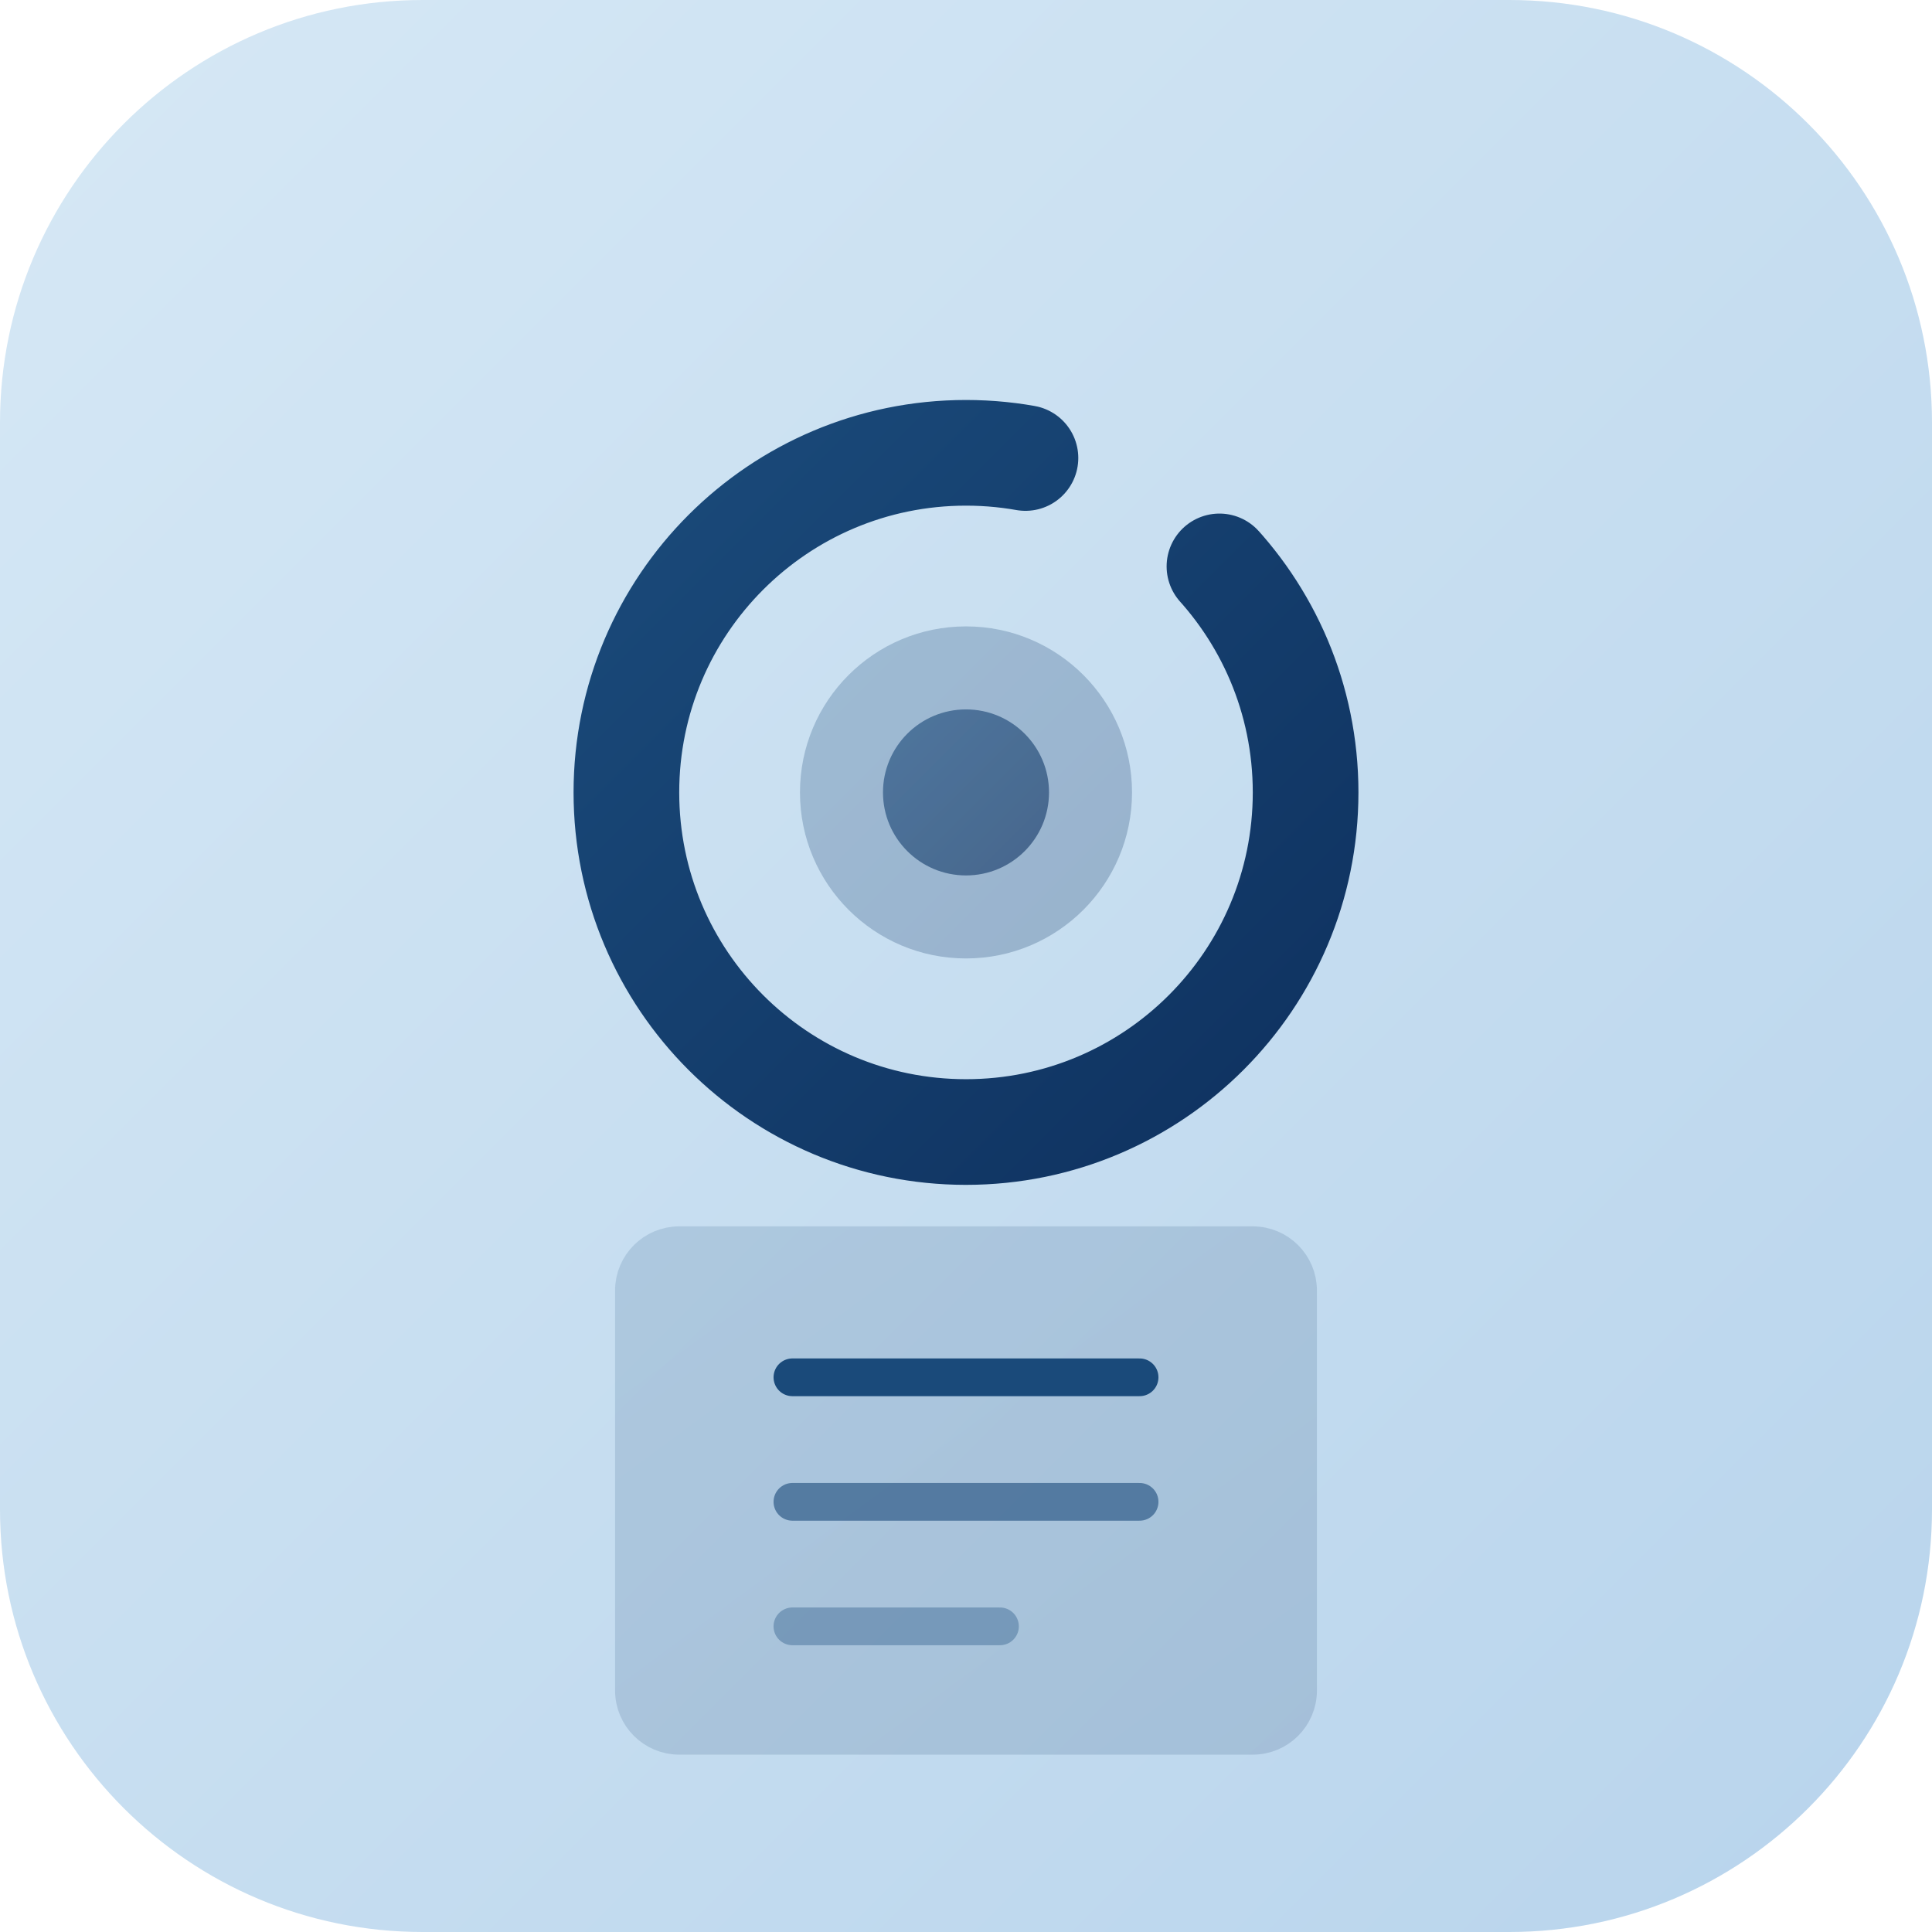
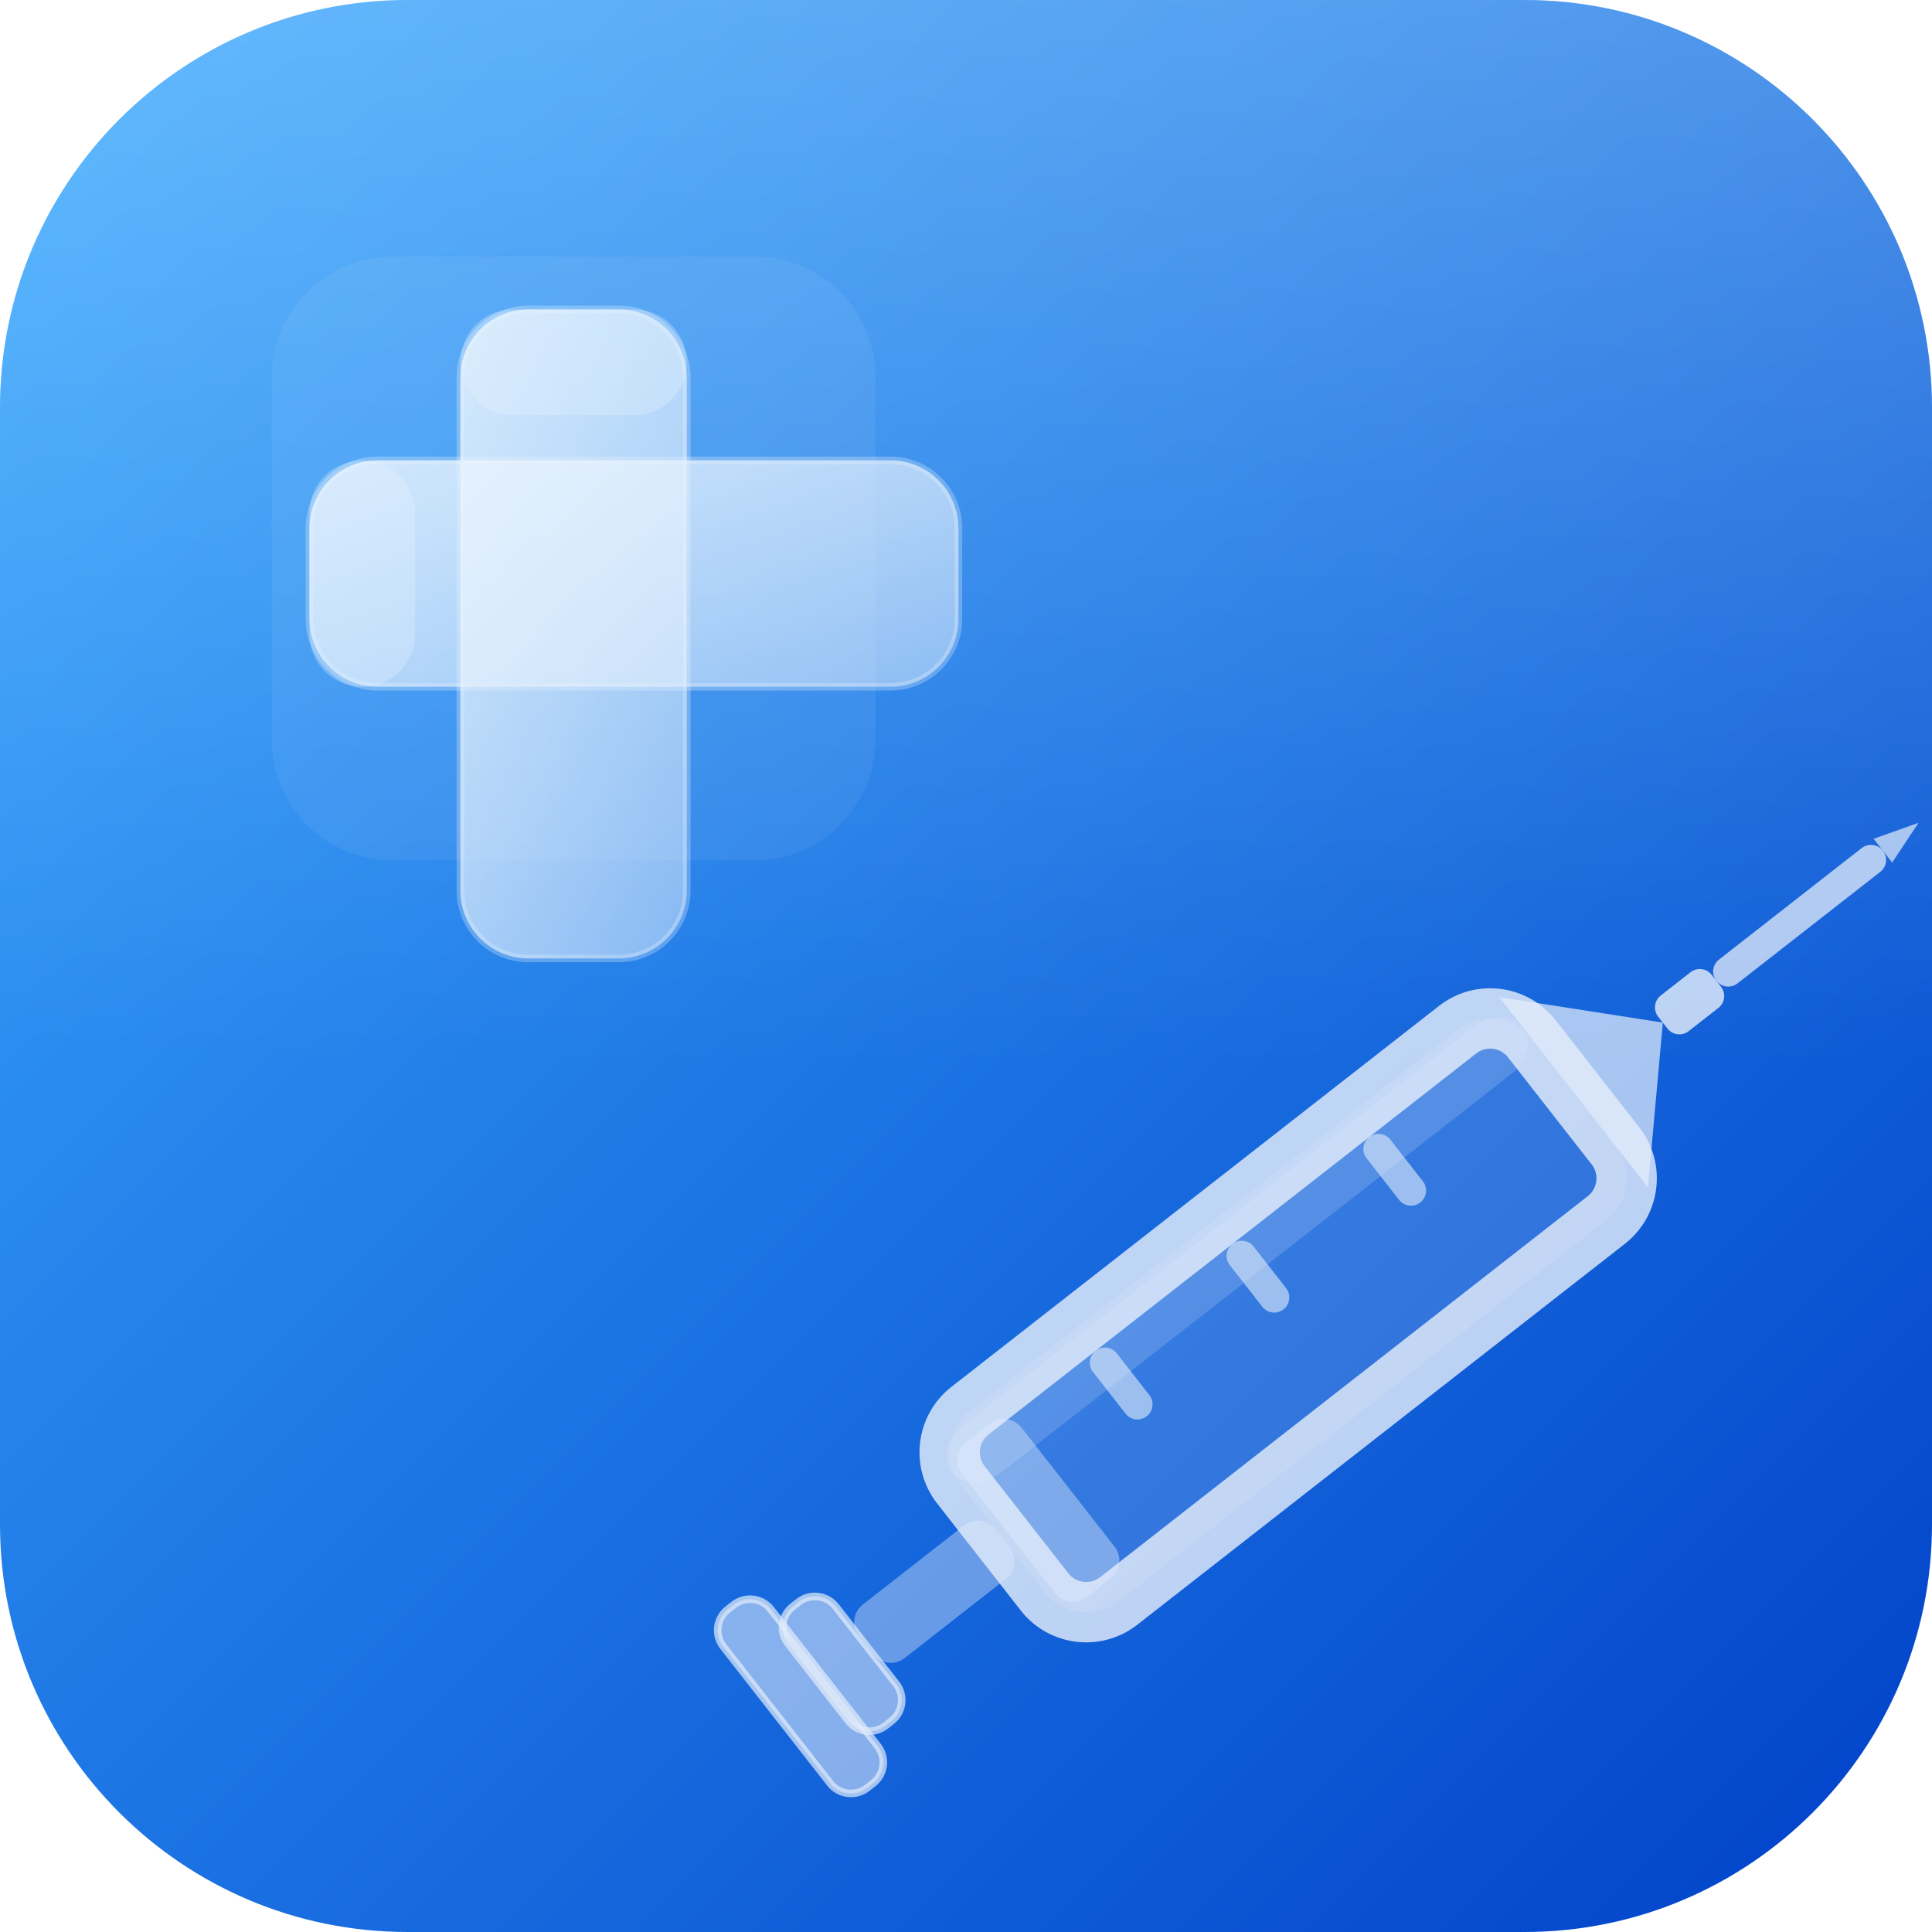
<svg xmlns="http://www.w3.org/2000/svg" viewBox="0 0 512 512">
  <defs>
    <linearGradient id="bg" x1="0%" y1="0%" x2="100%" y2="100%">
-       <stop offset="0%" style="stop-color:#d6e8f5" />
-       <stop offset="100%" style="stop-color:#b8d4ec" />
+       <stop offset="0%" stop-color="#3aaaff" />
+       <stop offset="100%" stop-color="#0040c8" />
    </linearGradient>
-     <linearGradient id="accent" x1="0%" y1="0%" x2="100%" y2="100%">
-       <stop offset="0%" style="stop-color:#1a4a7a" />
-       <stop offset="100%" style="stop-color:#0f3260" />
+     <linearGradient id="shine" x1="0%" y1="0%" x2="0%" y2="100%">
+       <stop offset="0%" stop-color="white" stop-opacity="0.22" />
+       <stop offset="55%" stop-color="white" stop-opacity="0" />
+     </linearGradient>
+     <linearGradient id="elem" x1="0%" y1="0%" x2="100%" y2="100%">
+       <stop offset="0%" stop-color="white" stop-opacity="0.85" />
+       <stop offset="100%" stop-color="white" stop-opacity="0.50" />
    </linearGradient>
  </defs>
-   <rect width="512" height="512" rx="112" fill="url(#bg)" />
-   <circle cx="256" cy="210" r="90" fill="none" stroke="url(#accent)" stroke-width="28" stroke-dasharray="470 60" stroke-dashoffset="30" stroke-linecap="round" />
-   <circle cx="256" cy="210" r="44" fill="url(#accent)" opacity=".25" />
-   <circle cx="256" cy="210" r="22" fill="url(#accent)" opacity=".6" />
-   <rect x="168" y="330" width="176" height="130" rx="12" fill="url(#accent)" opacity=".15" stroke="url(#accent)" stroke-width="10" />
-   <line x1="210" y1="365" x2="302" y2="365" stroke="#1a4a7a" stroke-width="10" stroke-linecap="round" />
-   <line x1="210" y1="398" x2="302" y2="398" stroke="#1a4a7a" stroke-width="10" stroke-linecap="round" opacity=".6" />
-   <line x1="210" y1="431" x2="265" y2="431" stroke="#1a4a7a" stroke-width="10" stroke-linecap="round" opacity=".35" />
+   <rect width="512" height="512" rx="108" fill="url(#bg)" />
+   <rect width="512" height="512" rx="108" fill="url(#shine)" />
+   <g opacity="0.88">
+     <rect x="72" y="68" width="160" height="160" rx="32" fill="rgba(255,255,255,0.07)" />
+     <rect x="122" y="82" width="60" height="172" rx="18" fill="url(#elem)" stroke="rgba(255,255,255,0.30)" stroke-width="2" />
+     <rect x="82" y="122" width="172" height="60" rx="18" fill="url(#elem)" stroke="rgba(255,255,255,0.30)" stroke-width="2" />
+     <rect x="122" y="82" width="60" height="28" rx="14" fill="rgba(255,255,255,0.30)" />
+     <rect x="82" y="122" width="28" height="60" rx="14" fill="rgba(255,255,255,0.30)" />
+   </g>
+   <g transform="rotate(-38, 330, 360)" opacity="0.88">
+     <rect x="174" y="328" width="16" height="60" rx="7" fill="rgba(255,255,255,0.55)" stroke="rgba(255,255,255,0.70)" stroke-width="2" />
+     <rect x="188" y="338" width="16" height="40" rx="7" fill="rgba(255,255,255,0.55)" stroke="rgba(255,255,255,0.70)" stroke-width="2" />
+     <rect x="204" y="349" width="46" height="18" rx="6" fill="rgba(255,255,255,0.40)" />
+     <rect x="250" y="326" width="192" height="64" rx="14" fill="rgba(255,255,255,0.16)" stroke="rgba(255,255,255,0.82)" stroke-width="16" />
+     <rect x="250" y="328" width="192" height="16" rx="10" fill="rgba(255,255,255,0.18)" />
+     <line x1="300" y1="338" x2="300" y2="352" stroke="rgba(255,255,255,0.60)" stroke-width="8" stroke-linecap="round" />
+     <line x1="346" y1="338" x2="346" y2="352" stroke="rgba(255,255,255,0.60)" stroke-width="8" stroke-linecap="round" />
+     <line x1="392" y1="338" x2="392" y2="352" stroke="rgba(255,255,255,0.60)" stroke-width="8" stroke-linecap="round" />
+     <rect x="252" y="332" width="20" height="52" rx="6" fill="rgba(255,255,255,0.42)" />
+     <polygon points="442,326 442,390 472,358" fill="rgba(255,255,255,0.72)" />
+     <rect x="472" y="352" width="18" height="12" rx="4" fill="rgba(255,255,255,0.82)" />
+     <rect x="490" y="354" width="56" height="8" rx="4" fill="rgba(255,255,255,0.75)" />
+     <polygon points="546,354 546,362 558,358" fill="rgba(255,255,255,0.70)" />
+   </g>
</svg>
